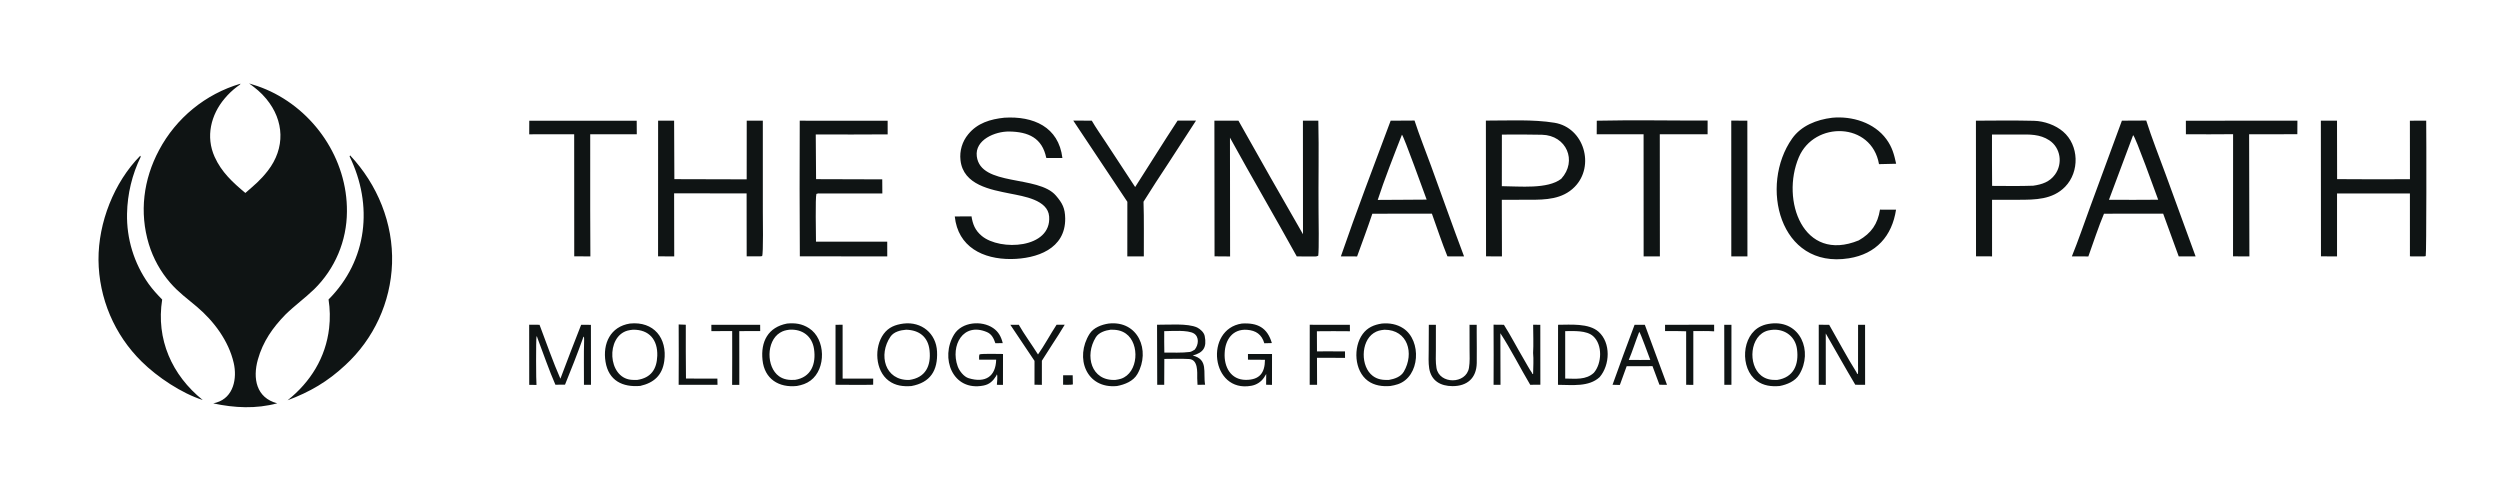
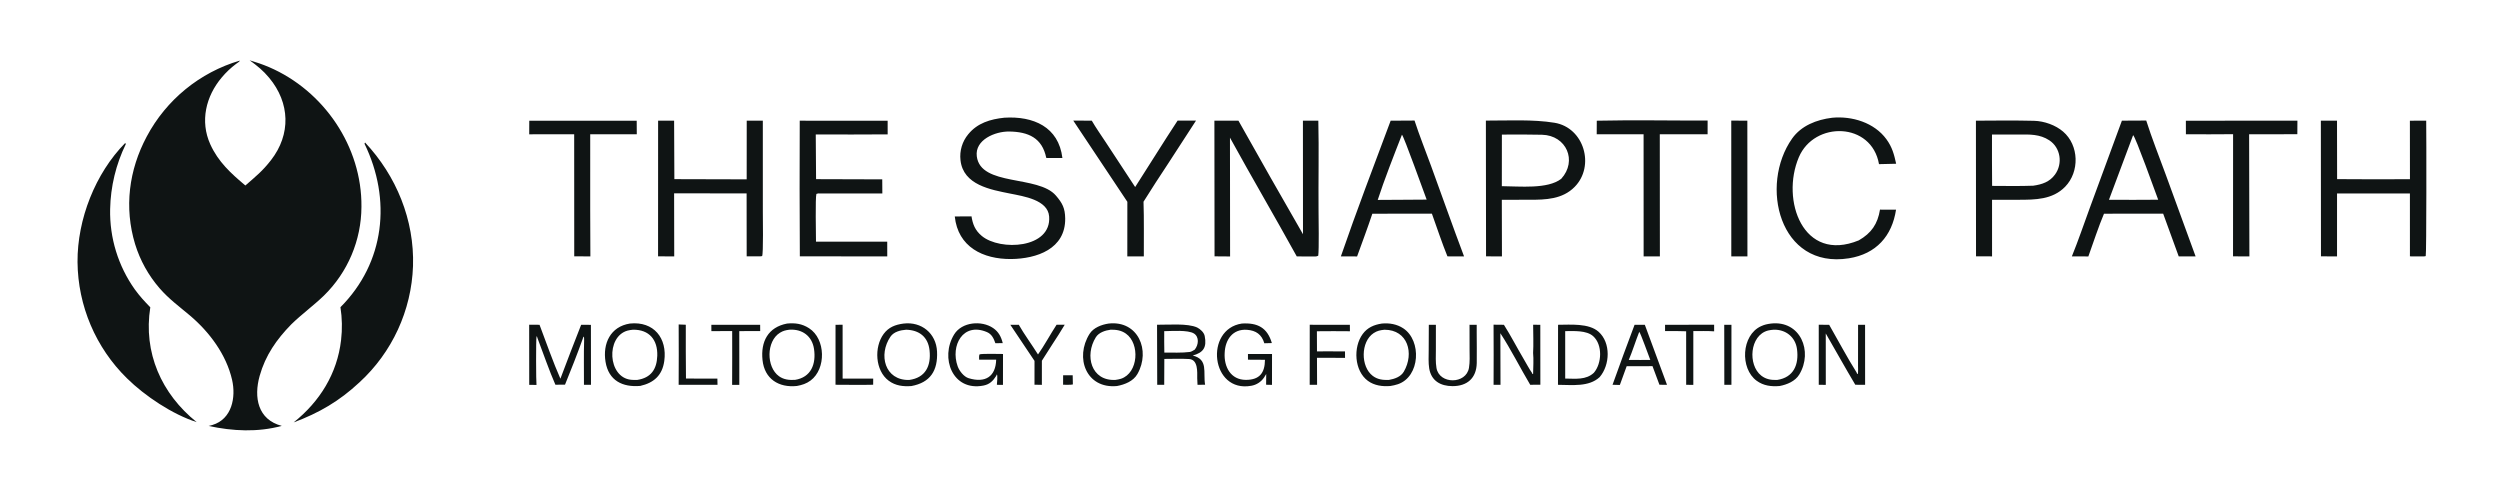
<svg xmlns="http://www.w3.org/2000/svg" role="img" aria-labelledby="brand-title" preserveAspectRatio="xMidYMid meet" viewBox="0 0 570.707 112" width="570.707" height="112">
  <g id="brand-icon" transform="translate(12 12) scale(0.88)">
-     <g id="icon" fill="#0f1414" transform="translate(11.91407 8) scale(0.08417431) translate(-571.912 -525.368)">
+     <g id="icon" fill="#0f1414" transform="translate(6.473223 2) scale(0.09619921) translate(-571.912 -525.368)">
      <path fill-rule="evenodd" d="M 1009.41 526.281 C 1009.93 528.524 1001.28 533.766 999.301 535.254 C 985.128 545.878 972.23 558.104 960.864 571.691 C 917.884 622.511 901.932 689.76 929.812 751.69 C 951.094 798.966 985.73 830.576 1024.55 863.031 C 1052.57 838.488 1070.39 824.632 1093.67 794.668 C 1147.79 724.999 1145.01 640.357 1088.85 572.794 C 1072.16 552.723 1057.03 540.783 1036.04 525.368 C 1053.61 530.559 1071.55 536.609 1088.39 543.84 C 1236.18 607.289 1339.26 758.572 1337.55 920.498 C 1337.23 1010.65 1300.77 1096.91 1236.34 1159.97 C 1208.32 1187.02 1176.66 1209.82 1148.16 1237.69 C 1108.68 1278.12 1078.57 1321.1 1063.06 1376.43 C 1046.8 1434.4 1057.9 1494.37 1122.68 1511.26 C 1057.81 1528.91 990.66 1525.55 925.603 1511.51 C 929.006 1510.7 932.386 1509.8 935.741 1508.81 C 988.309 1492.93 999.531 1434.52 988.705 1387.11 C 973.163 1319.03 927.613 1258.02 874.872 1213.49 C 845.101 1188.35 818.85 1169.59 793.206 1140.12 C 763.114 1105.47 740.614 1064.91 727.156 1021.04 C 697.326 922.641 710.349 821.293 758.532 731.057 C 811.227 631.847 901.654 558.037 1009.41 526.281 z M 1347.34 747.131 C 1431.73 837.1 1480.65 956.384 1476.61 1080.33 C 1472.46 1200.02 1420.4 1313.02 1332.12 1393.94 C 1277.95 1444.48 1223.51 1476.17 1154.69 1501.93 C 1225.17 1445.81 1272.26 1370.28 1282.65 1279.74 C 1286.07 1250.3 1285.5 1220.53 1280.93 1191.24 C 1401.14 1070.75 1418.84 900.479 1345.78 750.338 L 1347.34 747.131 z M 700.694 748.215 L 702.037 751.57 C 675.475 806.181 661.092 865.911 659.881 926.627 C 658.173 1004.07 681.476 1080.01 726.334 1143.16 C 739.792 1161.73 752.289 1175.16 768.16 1191.49 C 748.885 1313.82 798.078 1424.62 893.16 1501.09 C 828.055 1480.34 753.608 1430.67 705.281 1383 C 620.939 1300.29 572.958 1187.43 571.919 1069.3 C 571.241 954.212 619.757 830.288 700.694 748.215 z" />
    </g>
  </g>
  <g id="brand-primary" transform="translate(120 26) scale(0.8095238)">
    <g id="primary" fill="#0f1414" transform="translate(1 1) scale(0.1882621) translate(-94.0453 -260.9429)">
      <path fill-rule="evenodd" d="M 2261.07 265.799 C 2290.05 265.585 2319.28 265.29 2348.15 265.994 C 2363.49 266.369 2380.36 272.462 2391.64 282.142 C 2415.68 302.757 2416.51 342.353 2394.7 364.754 C 2375.73 384.252 2349.51 384.197 2325.12 384.276 L 2285.22 384.317 L 2285.23 469.049 L 2261.21 468.982 L 2261.07 265.799 z M 2325.4 286.499 C 2341.52 286.423 2356.77 285.833 2370.97 295.184 C 2388.01 306.411 2391.39 330.136 2379.55 346.456 C 2371.5 357.559 2360.13 361.298 2346.91 363.186 C 2327.05 363.965 2305.33 363.543 2285.31 363.474 C 2285.1 337.827 2285.04 312.179 2285.13 286.532 L 2325.4 286.499 z M 1527.04 265.681 C 1560.17 265.731 1597.6 263.612 1629.83 268.912 C 1674.21 276.211 1690.81 333.72 1659.96 365.013 C 1641.63 383.611 1616.5 384.287 1592.25 384.244 L 1550.9 384.279 L 1551.1 469.103 L 1527.28 469.011 L 1527.04 265.681 z M 1551 286.624 C 1571.18 286.49 1590.95 286.37 1611.11 286.871 C 1647.69 287.781 1664.37 325.954 1639.91 352.86 C 1619.59 368.662 1577.42 364.044 1550.92 363.895 L 1551 286.624 z M 2479.72 265.774 L 2516.17 265.583 C 2524.15 290.842 2535.85 320.669 2545.1 345.781 L 2590.13 469.116 L 2564.84 469.082 C 2557.2 447.69 2549.43 426.347 2541.52 405.055 L 2517.25 405.111 L 2452.9 405.137 C 2445.06 423.603 2436.36 449.924 2429.48 469.153 L 2404.77 469.081 C 2414.05 446.267 2423.17 419.614 2431.69 396.316 L 2479.72 265.774 z M 2496.53 287.486 C 2499.91 289.202 2529.8 372.857 2534.09 384.205 L 2496.75 384.378 L 2460.34 384.257 L 2496.53 287.486 z M 1384.4 265.82 L 1420.16 265.6 C 1427.01 286.812 1437.01 311.895 1444.86 333.39 C 1461.3 378.428 1477.46 424.332 1494.35 469.119 L 1469.44 469.037 C 1461.37 449.193 1453.5 425.51 1446.19 405.111 L 1422.09 405.1 L 1356.96 405.148 C 1349.91 426.324 1341.72 448.098 1334.12 469.151 L 1309.83 469.05 C 1332.81 402.261 1359.65 332.09 1384.4 265.82 z M 1401.32 286.767 C 1404.35 289.689 1434.2 373.201 1438.33 384.021 L 1402.5 384.265 L 1365.03 384.479 C 1374.14 356.19 1390.32 314.796 1401.32 286.767 z M 1120.38 265.757 L 1156.4 265.785 C 1188.29 322.675 1220.53 379.374 1253.09 435.88 L 1252.98 265.787 L 1276.06 265.799 C 1277.09 310.119 1276 356.205 1276.39 400.671 C 1276.48 412.02 1277.22 458.979 1275.94 468.033 C 1273.14 469.711 1269.93 469.197 1266.5 469.15 L 1243.78 469.133 C 1210.9 409.51 1176.39 350.779 1143.7 291.212 L 1143.89 469.179 L 1120.6 469 L 1120.38 265.757 z M 805.759 261.337 C 848.966 258.663 887.079 274.894 892.708 321.696 L 868.563 321.643 C 862.496 291.533 841.635 282.386 812.856 282.026 C 792 281.765 761.414 294.388 764.463 319.124 C 770.077 364.664 856.41 346.958 882.992 378.002 C 892.751 389.398 896.632 396.77 896.902 412.196 C 897.469 458.038 854.161 472.568 816.152 473.032 C 773.547 473.422 736.246 454.825 731.491 409.269 L 756.542 409.119 C 758.424 420.732 761.751 429.978 772.006 438.491 C 799.391 461.222 876.544 457.433 872.845 409.272 C 870.929 384.335 834.692 379.081 814.37 374.981 C 785.488 369.153 744.141 362.266 740.068 325.026 C 738.463 311.044 742.639 297.014 751.629 286.186 C 765.49 269.204 784.783 263.557 805.759 261.337 z M 2777.74 265.733 L 2801.93 265.755 L 2802.08 353.338 C 2838.45 353.627 2874.82 353.662 2911.19 353.445 L 2911.1 265.844 L 2935.54 265.775 C 2935.88 286.217 2936.03 466.172 2934.81 468.658 L 2932.25 469.098 L 2911.15 469.034 L 2911.13 374.775 L 2801.98 374.837 L 2801.97 469.119 L 2777.9 468.996 L 2777.74 265.733 z M 419.858 265.804 L 443.97 265.766 L 443.998 402.566 C 443.982 410.305 444.925 465.273 442.914 468.616 L 440.25 469.004 L 419.788 468.975 L 419.686 374.741 L 311.095 374.602 L 311.265 469.104 L 287.055 468.992 L 287.123 265.792 L 311.095 265.807 L 311.47 353.378 L 419.79 353.669 L 419.858 265.804 z M 499.264 265.825 L 630.941 265.841 L 630.965 286.312 C 595.062 286.546 559.159 286.577 523.256 286.403 L 523.738 353.384 L 622.855 353.688 L 623.01 374.865 L 529.75 374.834 C 527.061 374.721 526.781 374.528 524.211 375.498 C 522.46 380.985 523.589 437.229 523.611 446.982 L 630.322 447.016 L 630.367 469.114 L 499.411 468.975 C 499.007 401.259 498.958 333.541 499.264 265.825 z M 2045.71 261.405 C 2075.57 258.579 2108.76 268.644 2126.96 293.539 C 2135.69 305.489 2138.49 316.306 2141.58 330.302 L 2115.89 330.906 C 2104.83 267.514 2018.91 266.021 1995.77 320.644 C 1968.67 384.608 2001.93 479.364 2085.56 445.094 C 2104.48 434.26 2113.87 420.582 2117.37 399.034 L 2141.4 399.118 C 2135.44 438.493 2111.74 465.445 2070.76 471.935 C 1966.38 488.465 1936.43 362.319 1985.76 292.548 C 1999.4 273.258 2022.41 264.246 2045.71 261.405 z M 1065.24 265.728 L 1092.83 265.707 L 1050.78 330.531 C 1038.34 349.251 1026.15 368.135 1014.21 387.179 C 1015.1 413.279 1014.56 442.72 1014.68 469.086 L 989.937 469.065 L 989.997 387.298 L 909.016 265.719 L 936.691 265.734 C 942.249 275.513 951.795 289.175 958.111 298.795 L 1001.7 365.192 C 1023.01 332.115 1043.61 298.578 1065.24 265.728 z M 2575.54 265.842 L 2742.63 265.794 L 2742.51 286.069 L 2670.29 286.168 L 2670.53 397.25 L 2670.7 469.134 L 2646.18 468.998 L 2646.27 286.028 C 2622.71 286.243 2599.15 286.276 2575.6 286.125 L 2575.54 265.842 z M 1693.14 265.845 C 1746.7 264.622 1805.17 265.736 1859.17 265.62 L 1859.15 286.187 L 1787.53 286.189 L 1787.6 397.5 L 1787.67 469.06 L 1763.32 469.131 L 1763.26 286.181 L 1693.04 286.125 L 1693.14 265.845 z M 94.134 265.877 L 255.053 265.872 L 255.177 286.189 L 185.418 286.133 L 185.413 399.482 L 185.67 469.094 L 161.486 468.969 L 161.405 286.113 L 94.045 286.202 L 94.134 265.877 z M 1894.59 265.666 L 1918.68 265.793 L 1918.81 469.091 L 1894.65 469.085 L 1894.59 265.666 z" />
    </g>
  </g>
  <g id="brand-secondary" transform="translate(120 73) scale(0.8)">
    <g id="secondary-foundation" fill="#0f1414" transform="translate(1 1) scale(0.1344754) translate(-107.827 -992.7121)">
      <path fill-rule="evenodd" d="M 902.035 993.339 C 940.346 988.619 971.498 1014.08 973.328 1052.67 C 975.246 1093.14 959.032 1118.56 918.756 1125.93 C 901.503 1127.11 885.333 1125.41 870.807 1114.64 C 841.807 1093.15 839.456 1043.06 860.074 1015.26 C 870.696 1000.94 884.874 995.618 902.035 993.339 z M 907.691 1006.38 C 935.325 1007.05 954.392 1021.43 957.447 1050.3 C 960.921 1083.13 948.915 1108.3 914.152 1112.98 C 862.325 1114.2 848.382 1059.42 874.463 1021.14 C 881.542 1010.75 895.568 1007.3 907.691 1006.38 z M 321.607 993.26 C 372.315 988.017 401.254 1024.31 394.512 1072.87 C 390.305 1103.17 372.331 1119.16 343.606 1125.6 C 306.255 1128.86 276.354 1114.49 269.862 1074.42 C 263.597 1035.75 280.123 999.798 321.607 993.26 z M 328.113 1006.35 C 362.752 1005.82 380.76 1028.09 379.662 1061.64 C 378.719 1090.47 366.12 1108.49 337.249 1112.88 C 332.897 1113.08 328.293 1113.02 323.96 1112.58 C 274.348 1107.56 270.319 1021.04 316.603 1008.24 C 320.282 1007.23 324.3 1006.77 328.113 1006.35 z M 655.063 993.29 C 672.415 991.696 686.701 993.541 701.764 1003.2 C 737.197 1025.93 738.312 1089.44 704.911 1114.23 C 695.994 1120.84 686.859 1123.72 675.996 1125.73 C 637.515 1129.84 607.14 1110.88 602.972 1070.61 C 598.929 1031.54 614.765 1001.01 655.063 993.29 z M 659.757 1006.36 C 687.167 1004.44 708.165 1019.7 712.257 1047.1 C 717.034 1079.1 706.127 1107.44 671.896 1112.8 C 659.698 1113.47 648.124 1112.39 637.917 1105.03 C 610.696 1085.41 610.823 1030.84 639.923 1012.82 C 646.767 1008.58 651.898 1007.45 659.757 1006.36 z M 2742.67 993.317 C 2805.27 985.973 2832.7 1052.33 2802.94 1101.47 C 2794.33 1115.69 2777.06 1122.84 2761.24 1125.82 C 2743.78 1127.34 2727.17 1125.34 2712.6 1114.73 C 2676.76 1088.62 2680.01 1018.05 2721.73 998.949 C 2729.25 995.507 2734.5 994.422 2742.67 993.317 z M 2748.45 1006.36 C 2774.26 1005.52 2794.78 1021.92 2798.15 1047.51 C 2802.51 1080.57 2790.92 1107.61 2756.22 1112.91 C 2743.71 1113.45 2732.46 1111.74 2722.33 1103.82 C 2693.28 1081.13 2697.63 1018.12 2736.72 1008.07 C 2740.52 1007.1 2744.54 1006.71 2748.45 1006.36 z M 1917.13 993.291 C 1933.24 991.72 1949.38 994.621 1962.72 1003.45 C 2002.08 1029.49 1998.5 1105.91 1951.3 1121.99 C 1945.73 1123.89 1940.97 1124.79 1935.24 1125.78 C 1918.9 1127.27 1901.15 1124.89 1887.55 1114.85 C 1858.55 1093.46 1856.05 1043.37 1876.53 1015.5 C 1886.69 1001.67 1900.65 995.803 1917.13 993.291 z M 1922.79 1006.41 C 1972.4 1006.36 1986.43 1056.54 1963.8 1095.39 C 1957.41 1106.35 1944.05 1110.89 1931.97 1112.94 C 1919.39 1113.29 1908.35 1112.16 1897.99 1104.4 C 1871.85 1084.82 1872.1 1031.78 1899.77 1013.56 C 1907.42 1008.52 1913.9 1007.31 1922.79 1006.41 z M 1337.5 993.282 C 1399.92 986.266 1427 1050.33 1398.54 1100.32 C 1389.86 1115.58 1371.85 1122.73 1355.24 1125.84 C 1290 1132.25 1264.99 1065.85 1297.01 1015.1 C 1305.28 1002 1322.53 995.48 1337.5 993.282 z M 1341.96 1006.29 C 1353.93 1006.19 1364.26 1007.71 1374.1 1014.65 C 1404.11 1035.81 1400.79 1098.06 1363.65 1110.42 C 1360.03 1111.63 1355.62 1112.28 1351.86 1112.86 C 1300.17 1115.55 1286.12 1061.03 1310.22 1022.44 C 1316.65 1012.12 1330.28 1007.79 1341.96 1006.29 z M 2291.11 995.884 C 2317.7 995.807 2356.42 992.241 2377.12 1010.72 C 2403.4 1034.19 2401.48 1081.06 2379.43 1106.89 C 2356.5 1128.21 2321.18 1123.43 2290.95 1123.28 L 2291.11 995.884 z M 2306.26 1009.34 C 2324.53 1009.28 2351.41 1007.38 2365.6 1020.08 C 2385.91 1038.26 2384.14 1077.9 2367.1 1097.73 C 2350.34 1113.39 2328.25 1110.18 2306.27 1110.01 L 2306.26 1009.34 z M 1440.17 995.811 C 1463.7 996.096 1504.78 992.284 1525.33 1001.67 C 1532.05 1005.1 1539.74 1012.02 1541.28 1019.67 C 1546.22 1044.19 1538.15 1055.01 1515.89 1061.16 C 1549.37 1069.45 1537.62 1096.37 1542.14 1123.14 L 1526.05 1123.22 L 1525.41 1109.25 C 1525.4 1096.39 1527.57 1069.73 1508.08 1068.56 C 1491.14 1067.53 1472.78 1068.32 1455.63 1068.34 L 1455.38 1123.19 L 1440.53 1123.23 L 1440.17 995.811 z M 1455.4 1009.44 C 1470.47 1009.29 1506.02 1006.39 1518.57 1014.45 C 1529.78 1021.64 1528.56 1038.23 1520.11 1048.64 C 1517.45 1050.26 1512.79 1053.17 1509.76 1053.56 C 1493.43 1055.72 1472.17 1054.84 1455.64 1054.87 C 1455.44 1040.05 1455.19 1024.24 1455.4 1009.44 z M 107.827 995.784 L 129.806 995.876 C 142.928 1030.59 159.41 1077.36 174.109 1110.32 C 188.477 1072.06 203.157 1033.92 218.148 995.892 L 238.853 996.03 L 239.008 1123.2 L 224.087 1123.3 C 224.244 1092.41 223.455 1059.54 224.439 1028.87 L 221.385 1025.93 C 210.704 1056.13 196.008 1093.2 183.883 1122.97 L 163.474 1123.07 C 150.865 1094.46 136.799 1054.05 125.474 1024.16 C 122.174 1030.71 124.723 1109.24 123.381 1123.56 L 107.939 1123.32 L 107.827 995.784 z M 123.381 1123.56 C 122.406 1117.96 122.075 1026.68 123.474 1020.51 L 124.37 1020.74 L 125.474 1024.16 C 122.174 1030.71 124.723 1109.24 123.381 1123.56 z M 221.385 1025.93 C 221.773 1024.66 222.523 1021.79 223.561 1020.89 C 224.62 1021.42 224.412 1027.69 224.439 1028.87 L 221.385 1025.93 z M 2453.48 995.897 C 2460.66 995.987 2468.01 995.885 2475.21 995.865 L 2522.28 1123.24 L 2506.24 1123.15 C 2501.13 1110.06 2496.22 1096.89 2491.5 1083.65 L 2474.18 1083.8 L 2436.7 1083.78 L 2422.23 1123.6 C 2417.24 1123.34 2411.74 1123.32 2406.71 1123.2 C 2421.92 1080.63 2437.51 1038.19 2453.48 995.897 z M 2463.4 1010.8 C 2466.66 1014.43 2483.52 1062.37 2486.84 1070.49 L 2466.25 1070.56 C 2457.88 1070.49 2449.52 1070.48 2441.15 1070.52 C 2449.07 1051.91 2455.76 1030.07 2463.4 1010.8 z M 2154.23 995.679 C 2161.51 995.754 2168.95 995.909 2176.22 995.899 C 2190.98 1019.21 2203.97 1044.52 2218.05 1068.28 C 2222.19 1075.27 2231.22 1091.86 2235.73 1097.87 C 2239.15 1095.25 2236.9 1064.65 2238.15 1055.64 C 2239.24 1039.42 2238.31 1012.75 2238.22 995.801 L 2253.44 995.916 L 2253.56 1123.07 L 2232.03 1123.22 C 2211.85 1089.35 2190 1046.17 2168.69 1013.81 L 2168.98 1123.31 L 2154.27 1123.32 C 2154.28 1080.99 2154.71 1037.96 2154.23 995.679 z M 2238.15 1055.64 C 2239.49 1069.12 2238.41 1086.64 2238.15 1100.26 C 2237.97 1100.34 2237.79 1100.43 2237.62 1100.51 C 2236.43 1100.41 2236.06 1098.82 2235.73 1097.87 C 2239.15 1095.25 2236.9 1064.65 2238.15 1055.64 z M 2844.28 995.789 L 2866.4 995.946 C 2884.85 1027.99 2905.1 1066.35 2924.53 1096.99 C 2929.57 1093.26 2924.14 1086.26 2927.64 1082.27 C 2927.84 1053.47 2927.86 1024.67 2927.73 995.877 L 2942.58 995.927 L 2942.65 1123.32 L 2921.83 1123.14 C 2900.6 1087.46 2879.94 1050.36 2859.17 1014.32 L 2859.24 1123.33 L 2844.3 1123.3 L 2844.28 995.789 z M 2924.53 1096.99 C 2929.57 1093.26 2924.14 1086.26 2927.64 1082.27 C 2927.74 1084.46 2928.06 1099.17 2927.15 1100.34 C 2925.66 1100.98 2924.82 1097.86 2924.53 1096.99 z M 1620.15 993.253 C 1653.39 991.149 1674.23 1002 1683.8 1034.69 L 1667.81 1035.11 C 1662.22 1016.37 1650.16 1007.98 1630.95 1006.53 C 1600.42 1004.49 1584.79 1027.69 1583.66 1055.66 C 1581.96 1084.92 1596.37 1112.92 1628.89 1112.8 C 1657.97 1112.69 1668.91 1097.8 1669.17 1070.19 L 1648.5 1070.04 L 1633.09 1069.97 L 1633.08 1057.85 L 1684.14 1057.87 L 1684.07 1123.41 L 1671.61 1123.12 L 1671.84 1100.36 C 1670.41 1102.88 1668.88 1105.34 1667.26 1107.75 C 1661.02 1117.06 1651.24 1123.4 1640.19 1125.31 C 1554.19 1140.97 1540.28 1005.19 1620.15 993.253 z M 1099.12 1104.02 C 1092.22 1114.82 1085.12 1122.24 1071.99 1124.83 C 1006.08 1137.84 979.147 1065.85 1009.65 1016.33 C 1026.08 989.666 1067.88 986.21 1092.26 1002.78 C 1103.9 1010.71 1109.37 1021.29 1112.75 1034.77 L 1097.11 1035.03 C 1093.74 1025.03 1089.36 1015.72 1079.25 1011.42 C 1028.37 989.786 1001.4 1040.02 1017.07 1083.92 C 1020.59 1093.78 1030.19 1106.13 1040.38 1109.24 C 1075.86 1120.03 1097.8 1105.72 1098.8 1069.96 L 1062.62 1069.95 C 1062.57 1066.19 1062.1 1062.01 1063.5 1058.67 C 1069.27 1056.89 1105.11 1057.79 1113.3 1057.85 L 1113.22 1123.35 L 1100.29 1123.31 C 1098.91 1116.4 1100.76 1111.55 1099.12 1104.02 z M 1099.12 1104.02 C 1099.23 1103.46 1099.46 1101.25 1100.56 1101.64 C 1101.94 1103.21 1100.77 1120.61 1100.29 1123.31 C 1098.91 1116.4 1100.76 1111.55 1099.12 1104.02 z M 2103.25 995.858 L 2118.49 995.904 L 2118.47 1013.25 C 2118.41 1034.52 2119.02 1055.91 2118.57 1077.23 C 2117.9 1109.07 2098.32 1126.18 2067.03 1126.08 C 2041.78 1126 2022.08 1114.88 2017.69 1088.58 C 2015.72 1076.76 2016.54 1062.49 2016.59 1050.38 L 2016.85 995.962 L 2031.87 995.931 C 2032 1013.77 2031.99 1031.61 2031.83 1049.44 C 2031.77 1062 2031 1075.23 2033.1 1087.52 C 2039.09 1122.59 2096.09 1122.41 2102.05 1087.3 C 2104.2 1074.68 2103.39 1061.6 2103.32 1048.83 C 2103.19 1031.18 2103.17 1013.52 2103.25 995.858 z M 1764.18 995.853 L 1849.34 995.987 L 1849.45 1009.61 C 1826.09 1009.34 1802.73 1009.34 1779.37 1009.62 L 1779.55 1052.32 C 1799.29 1052.15 1819.24 1052.36 1839 1052.44 L 1839.06 1066.17 C 1819.47 1065.82 1799.18 1066.04 1779.54 1065.99 L 1779.75 1123.24 L 1764.08 1123.29 L 1764.18 995.853 z M 1226.97 995.826 L 1244.22 995.858 C 1235.94 1009.66 1227.35 1023.27 1218.45 1036.69 L 1195.78 1072.19 L 1195.75 1123.35 L 1180.11 1123.04 L 1180.15 1072.5 L 1128.82 995.896 L 1146.79 995.859 C 1157.38 1014.71 1175.49 1039.58 1187.56 1058.88 C 1200.47 1040.74 1214.32 1015.19 1226.97 995.826 z M 2518.15 995.913 L 2622.29 995.798 L 2622.3 1009.78 C 2608.55 1008.81 2592.12 1009.25 2578.14 1009.28 L 2578.12 1078.89 L 2578.12 1123.44 L 2562.97 1123.24 L 2562.9 1009.67 C 2548.39 1008.99 2532.75 1009.23 2518.15 1009.2 L 2518.15 995.913 z M 494.41 995.91 L 597.967 995.949 L 598.068 1009.24 L 553.654 1009.32 L 553.75 1080.5 L 553.742 1123.37 L 538.499 1123.42 C 538.969 1085.51 538.473 1047.26 538.602 1009.26 L 494.492 1009.33 L 494.41 995.91 z M 425.054 995.215 L 440.188 995.792 C 440.065 1033.86 440.189 1071.93 440.558 1110 L 507.214 1110.1 L 507.486 1123.25 L 425.032 1123.24 C 425.506 1080.83 425.1 1037.69 425.054 995.215 z M 757.918 995.945 L 772.939 995.749 L 772.965 1110.13 L 837.867 1110.14 L 837.768 1123.13 C 812.076 1123.78 783.784 1123.17 757.884 1123.16 L 757.918 995.945 z M 2643.73 995.933 L 2659.03 995.895 L 2659 1123.23 L 2643.91 1123.22 L 2643.73 995.933 z M 1240.86 1102.97 L 1261.16 1102.96 L 1261.55 1122.46 C 1257.93 1123.63 1245.58 1123.09 1240.8 1123.15 L 1240.86 1102.97 z" />
    </g>
  </g>
</svg>
